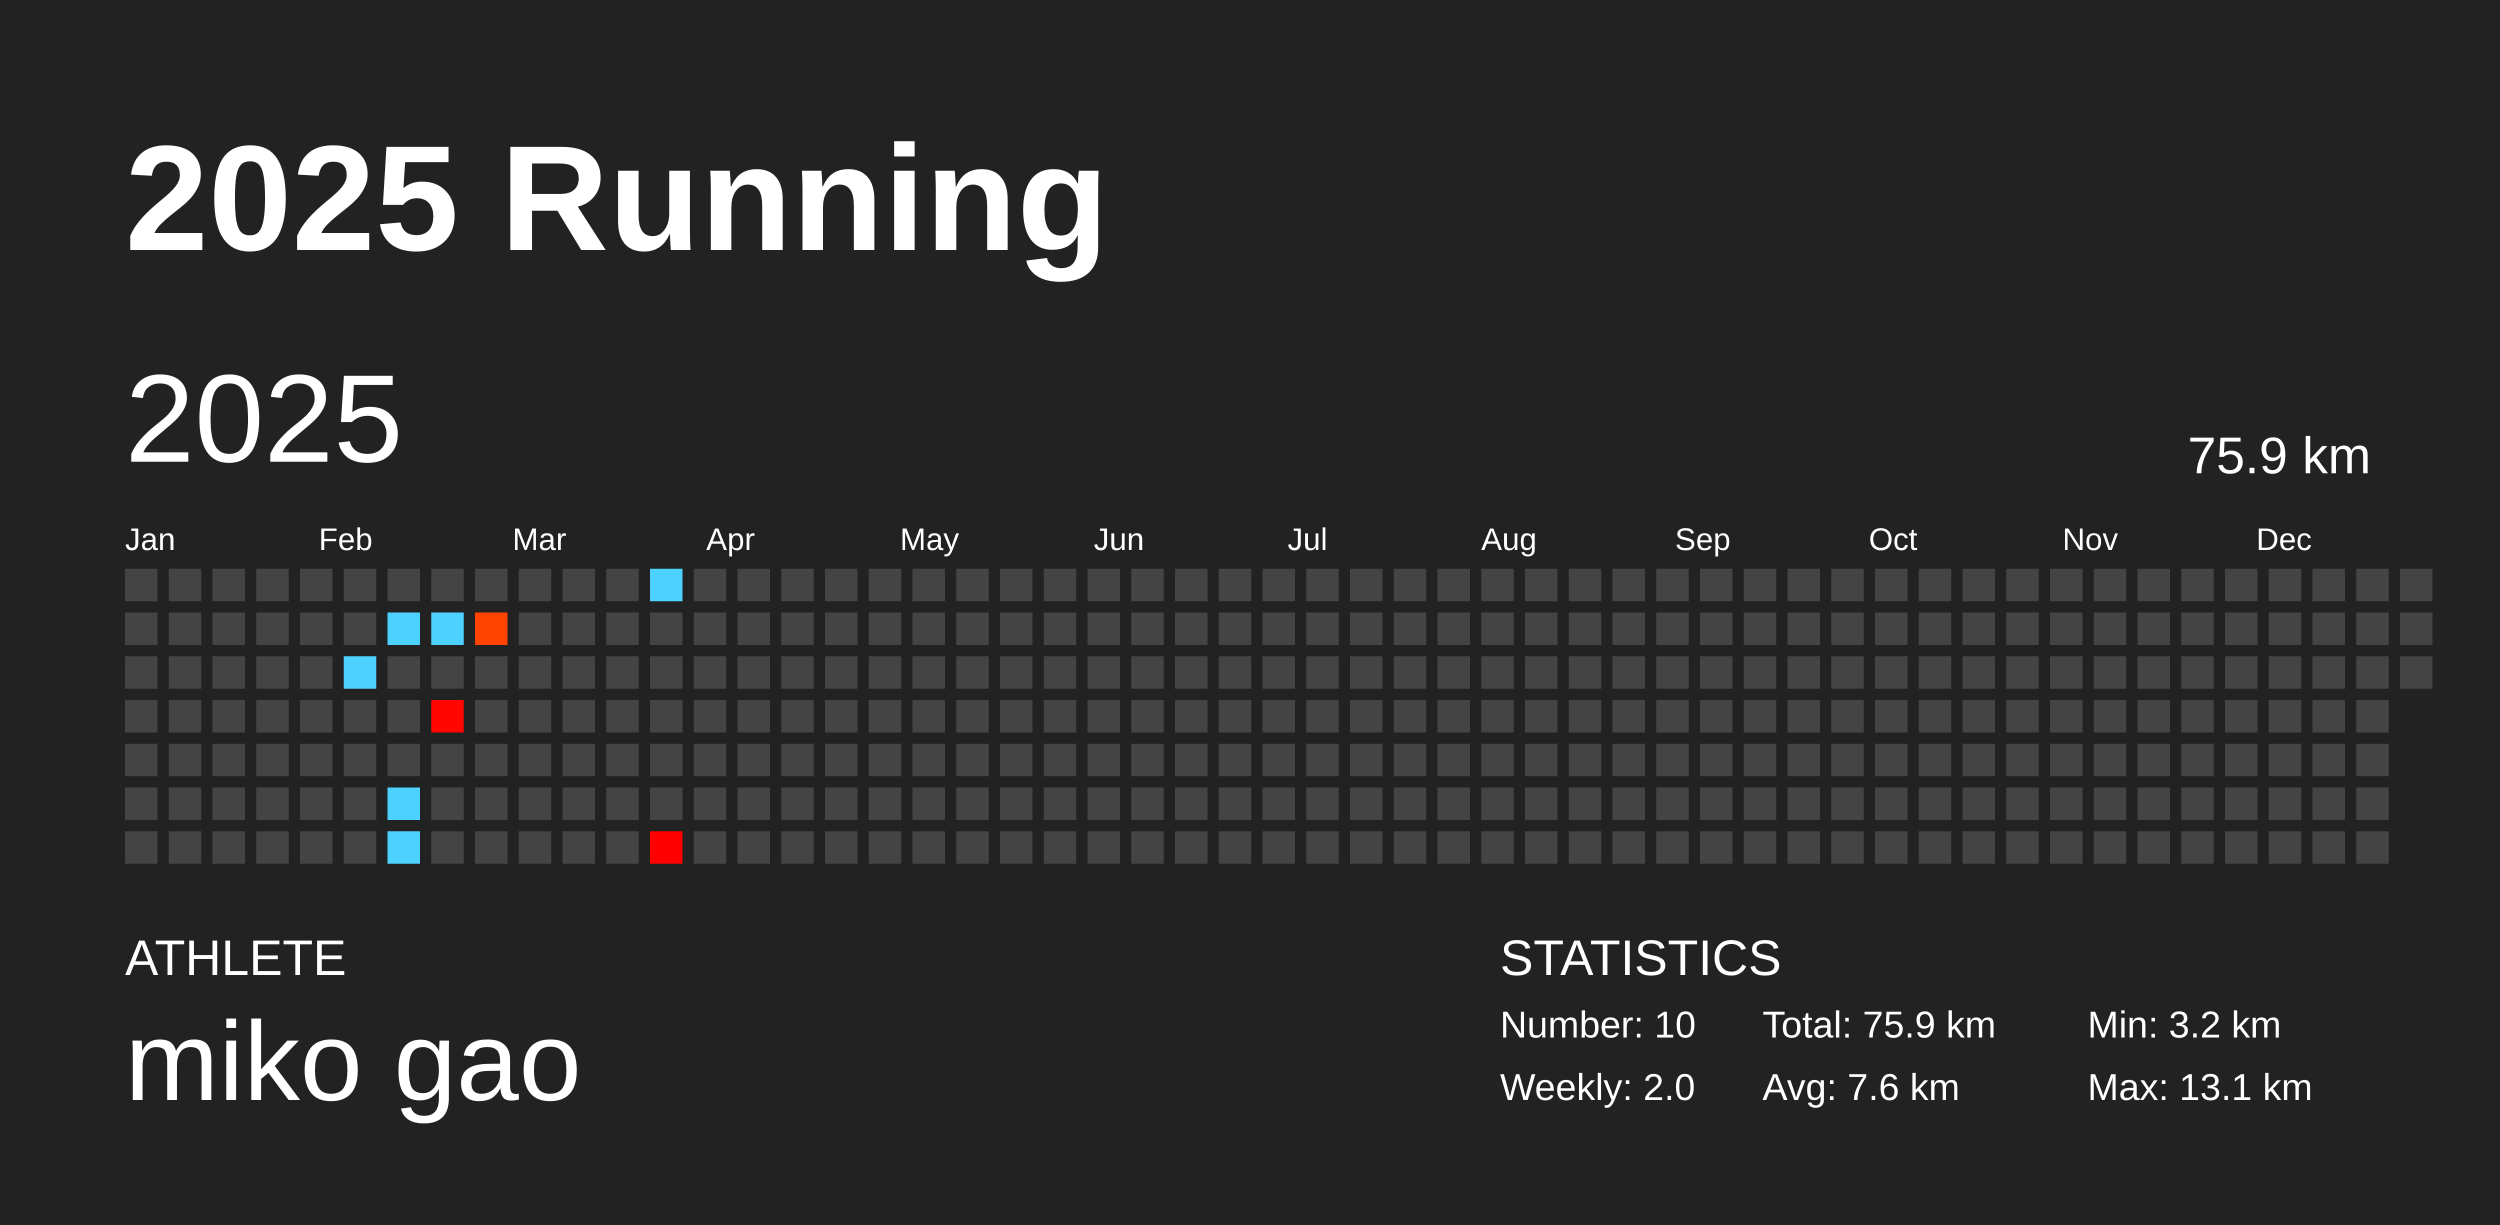
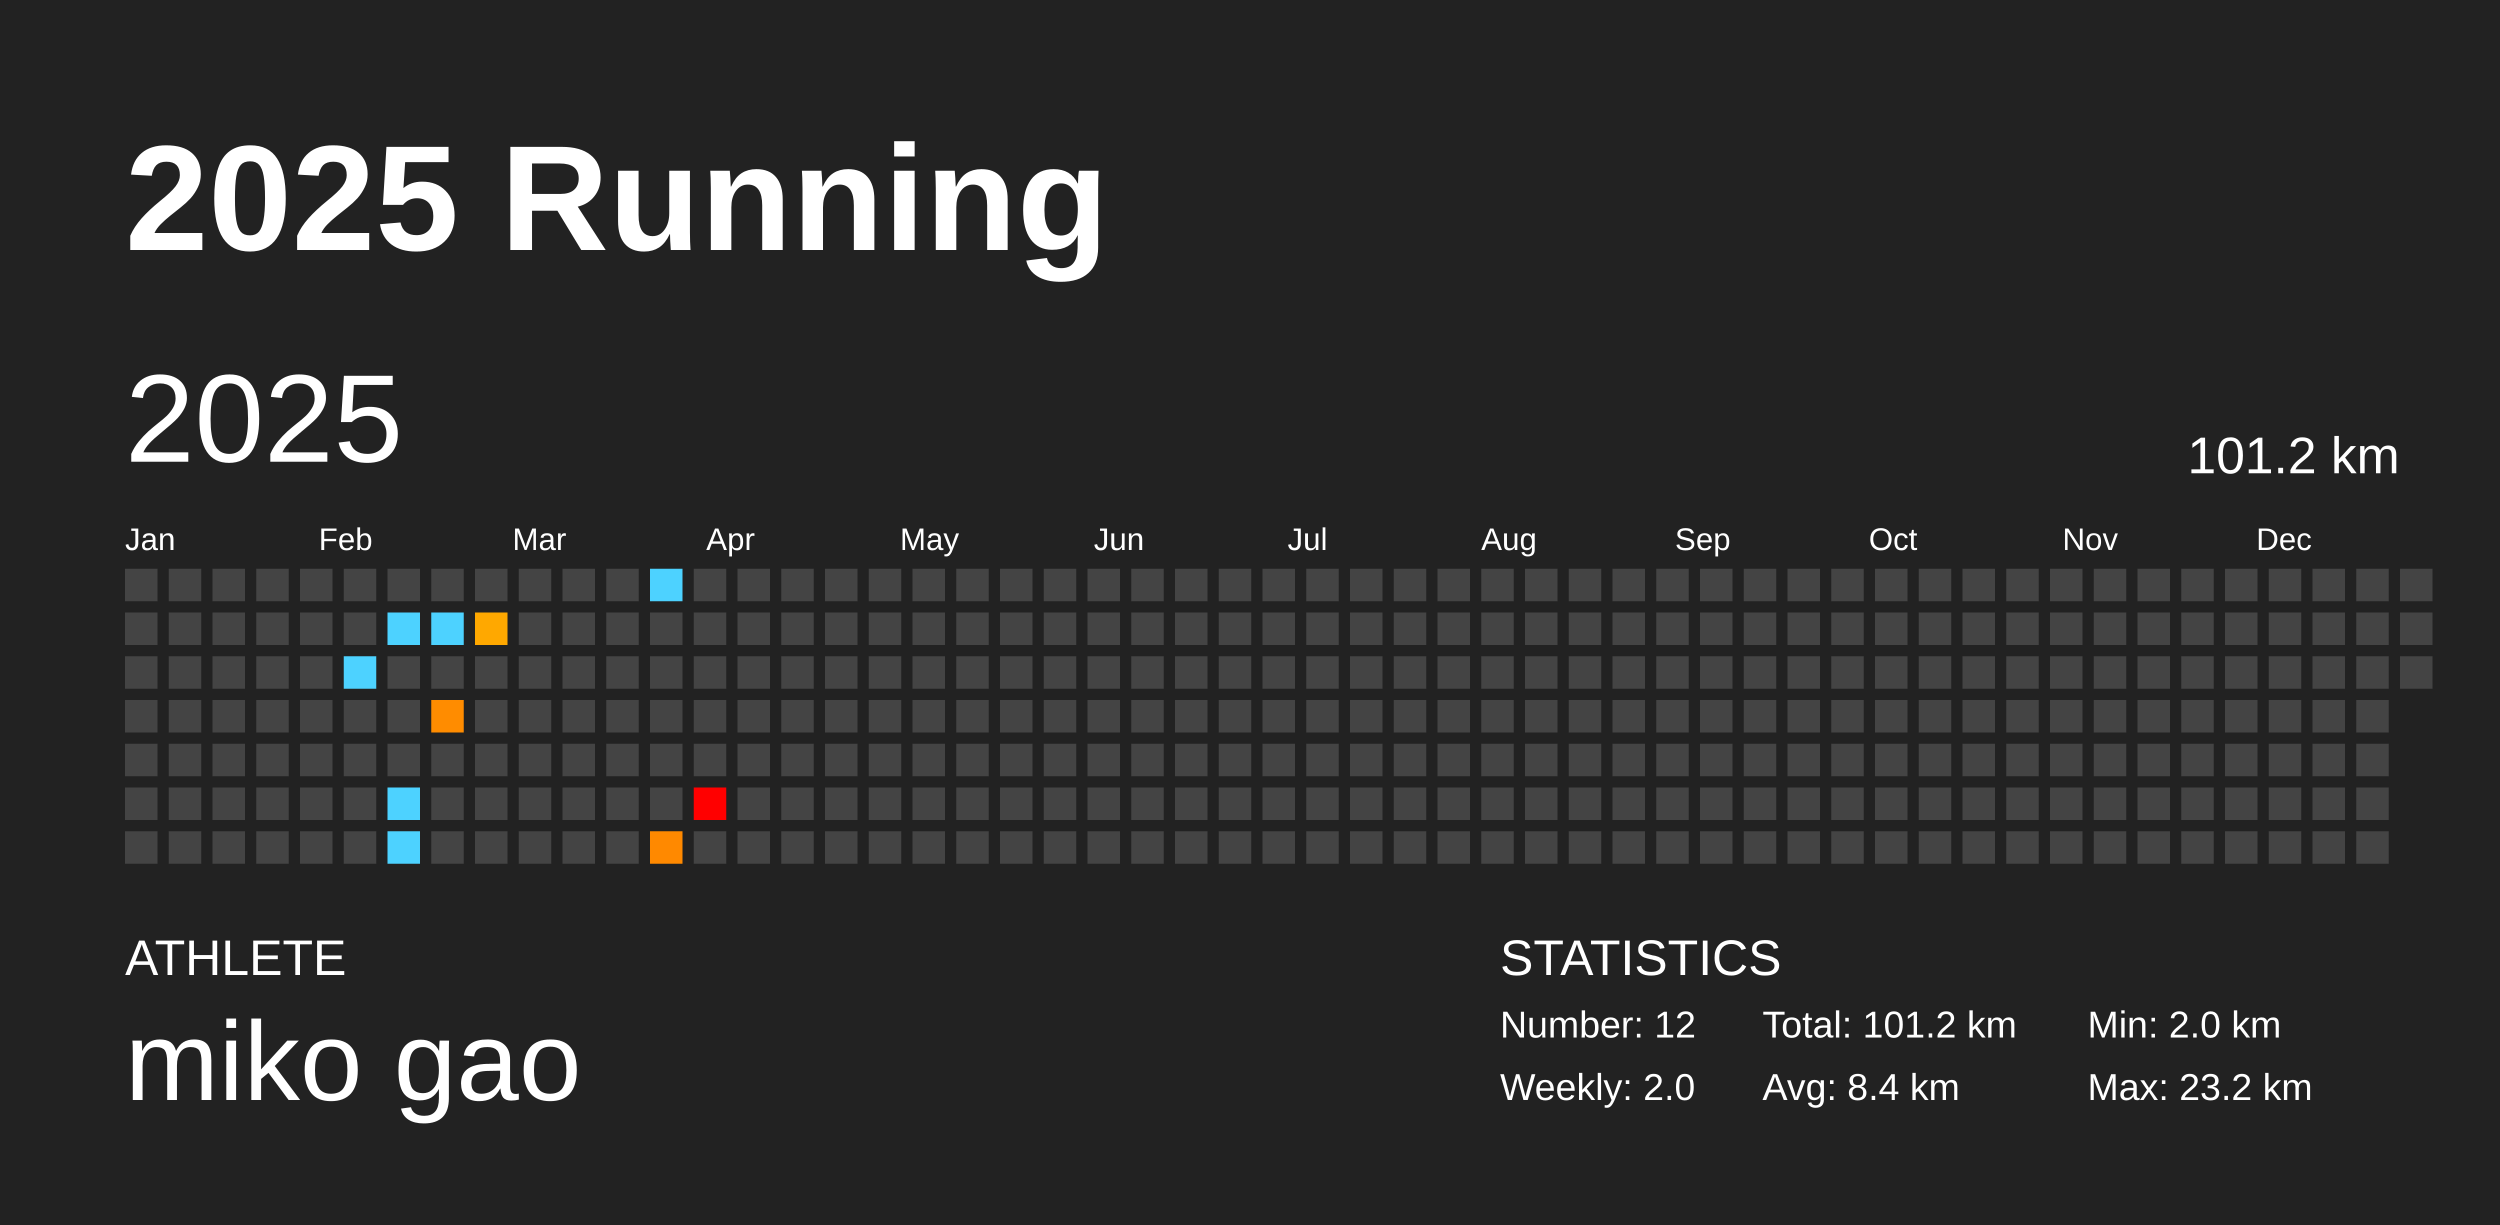
<svg xmlns="http://www.w3.org/2000/svg" baseProfile="full" height="98mm" version="1.1" viewBox="0,0,200,98" width="200mm">
  <defs />
  <rect fill="#222222" height="98" width="200" x="0" y="0" />
  <text fill="#FFFFFF" style="font-size:12px; font-family:Arial; font-weight:bold;" x="10" y="20">2025 Running</text>
  <text fill="#FFFFFF" style="font-size:4px; font-family:Arial" x="10" y="78">ATHLETE</text>
  <text fill="#FFFFFF" style="font-size:9px; font-family:Arial" x="10" y="88">miko gao</text>
  <text fill="#FFFFFF" style="font-size:4px; font-family:Arial" x="120" y="78">STATISTICS</text>
-   <text fill="#FFFFFF" style="font-size:3px; font-family:Arial" x="120" y="83">Number: 10</text>
+   <text fill="#FFFFFF" style="font-size:3px; font-family:Arial" x="120" y="83">Number: 12</text>
  <text fill="#FFFFFF" style="font-size:3px; font-family:Arial" x="120" y="88">Weekly: 2.0</text>
-   <text fill="#FFFFFF" style="font-size:3px; font-family:Arial" x="141" y="83">Total: 75.9 km</text>
-   <text fill="#FFFFFF" style="font-size:3px; font-family:Arial" x="141" y="88">Avg: 7.6 km</text>
-   <text fill="#FFFFFF" style="font-size:3px; font-family:Arial" x="167" y="83">Min: 3.2 km</text>
-   <text fill="#FFFFFF" style="font-size:3px; font-family:Arial" x="167" y="88">Max: 13.1 km</text>
+   <text fill="#FFFFFF" style="font-size:3px; font-family:Arial" x="141" y="83">Total: 101.2 km</text>
+   <text fill="#FFFFFF" style="font-size:3px; font-family:Arial" x="141" y="88">Avg: 8.4 km</text>
+   <text fill="#FFFFFF" style="font-size:3px; font-family:Arial" x="167" y="83">Min: 2.0 km</text>
+   <text fill="#FFFFFF" style="font-size:3px; font-family:Arial" x="167" y="88">Max: 23.2 km</text>
  <text dominant-baseline="hanging" fill="#FFFFFF" style="font-size:10.0px; font-family:Arial;" x="10" y="30">2025</text>
-   <text dominant-baseline="hanging" fill="#FFFFFF" style="font-size:4.125px; font-family:Arial;" x="175" y="35">75.9 km</text>
+   <text dominant-baseline="hanging" fill="#FFFFFF" style="font-size:4.125px; font-family:Arial;" x="175" y="35">101.2 km</text>
  <text fill="#FFFFFF" style="font-size:2.5px; font-family:Arial" x="10.0" y="44">Jan</text>
  <text fill="#FFFFFF" style="font-size:2.5px; font-family:Arial" x="25.5" y="44">Feb</text>
  <text fill="#FFFFFF" style="font-size:2.5px; font-family:Arial" x="41.0" y="44">Mar</text>
  <text fill="#FFFFFF" style="font-size:2.5px; font-family:Arial" x="56.5" y="44">Apr</text>
  <text fill="#FFFFFF" style="font-size:2.5px; font-family:Arial" x="72.0" y="44">May</text>
  <text fill="#FFFFFF" style="font-size:2.5px; font-family:Arial" x="87.5" y="44">Jun</text>
  <text fill="#FFFFFF" style="font-size:2.5px; font-family:Arial" x="103.0" y="44">Jul</text>
  <text fill="#FFFFFF" style="font-size:2.5px; font-family:Arial" x="118.5" y="44">Aug</text>
  <text fill="#FFFFFF" style="font-size:2.5px; font-family:Arial" x="134.0" y="44">Sep</text>
  <text fill="#FFFFFF" style="font-size:2.5px; font-family:Arial" x="149.5" y="44">Oct</text>
  <text fill="#FFFFFF" style="font-size:2.5px; font-family:Arial" x="165.0" y="44">Nov</text>
  <text fill="#FFFFFF" style="font-size:2.5px; font-family:Arial" x="180.5" y="44">Dec</text>
  <rect fill="#444444" height="2.6" width="2.6" x="10.0" y="45.5" />
  <rect fill="#444444" height="2.6" width="2.6" x="10.0" y="49.0" />
  <rect fill="#444444" height="2.6" width="2.6" x="10.0" y="52.5" />
  <rect fill="#444444" height="2.6" width="2.6" x="10.0" y="56.0" />
  <rect fill="#444444" height="2.6" width="2.6" x="10.0" y="59.5" />
  <rect fill="#444444" height="2.6" width="2.6" x="10.0" y="63.0" />
  <rect fill="#444444" height="2.6" width="2.6" x="10.0" y="66.5" />
  <rect fill="#444444" height="2.6" width="2.6" x="13.5" y="45.5" />
  <rect fill="#444444" height="2.6" width="2.6" x="13.5" y="49.0" />
  <rect fill="#444444" height="2.6" width="2.6" x="13.5" y="52.5" />
  <rect fill="#444444" height="2.6" width="2.6" x="13.5" y="56.0" />
  <rect fill="#444444" height="2.6" width="2.6" x="13.5" y="59.5" />
  <rect fill="#444444" height="2.6" width="2.6" x="13.5" y="63.0" />
  <rect fill="#444444" height="2.6" width="2.6" x="13.5" y="66.5" />
  <rect fill="#444444" height="2.6" width="2.6" x="17.0" y="45.5" />
  <rect fill="#444444" height="2.6" width="2.6" x="17.0" y="49.0" />
  <rect fill="#444444" height="2.6" width="2.6" x="17.0" y="52.5" />
  <rect fill="#444444" height="2.6" width="2.6" x="17.0" y="56.0" />
  <rect fill="#444444" height="2.6" width="2.6" x="17.0" y="59.5" />
  <rect fill="#444444" height="2.6" width="2.6" x="17.0" y="63.0" />
  <rect fill="#444444" height="2.6" width="2.6" x="17.0" y="66.5" />
  <rect fill="#444444" height="2.6" width="2.6" x="20.5" y="45.5" />
  <rect fill="#444444" height="2.6" width="2.6" x="20.5" y="49.0" />
  <rect fill="#444444" height="2.6" width="2.6" x="20.5" y="52.5" />
  <rect fill="#444444" height="2.6" width="2.6" x="20.5" y="56.0" />
  <rect fill="#444444" height="2.6" width="2.6" x="20.5" y="59.5" />
  <rect fill="#444444" height="2.6" width="2.6" x="20.5" y="63.0" />
  <rect fill="#444444" height="2.6" width="2.6" x="20.5" y="66.5" />
  <rect fill="#444444" height="2.6" width="2.6" x="24.0" y="45.5" />
  <rect fill="#444444" height="2.6" width="2.6" x="24.0" y="49.0" />
  <rect fill="#444444" height="2.6" width="2.6" x="24.0" y="52.5" />
  <rect fill="#444444" height="2.6" width="2.6" x="24.0" y="56.0" />
  <rect fill="#444444" height="2.6" width="2.6" x="24.0" y="59.5" />
  <rect fill="#444444" height="2.6" width="2.6" x="24.0" y="63.0" />
  <rect fill="#444444" height="2.6" width="2.6" x="24.0" y="66.5" />
  <rect fill="#444444" height="2.6" width="2.6" x="27.5" y="45.5" />
  <rect fill="#444444" height="2.6" width="2.6" x="27.5" y="49.0" />
  <rect fill="#4dd2ff" height="2.6" width="2.6" x="27.5" y="52.5" />
  <rect fill="#444444" height="2.6" width="2.6" x="27.5" y="56.0" />
  <rect fill="#444444" height="2.6" width="2.6" x="27.5" y="59.5" />
  <rect fill="#444444" height="2.6" width="2.6" x="27.5" y="63.0" />
  <rect fill="#444444" height="2.6" width="2.6" x="27.5" y="66.5" />
  <rect fill="#444444" height="2.6" width="2.6" x="31.0" y="45.5" />
  <rect fill="#4dd2ff" height="2.6" width="2.6" x="31.0" y="49.0" />
  <rect fill="#444444" height="2.6" width="2.6" x="31.0" y="52.5" />
  <rect fill="#444444" height="2.6" width="2.6" x="31.0" y="56.0" />
  <rect fill="#444444" height="2.6" width="2.6" x="31.0" y="59.5" />
  <rect fill="#4dd2ff" height="2.6" width="2.6" x="31.0" y="63.0" />
  <rect fill="#4dd2ff" height="2.6" width="2.6" x="31.0" y="66.5" />
  <rect fill="#444444" height="2.6" width="2.6" x="34.5" y="45.5" />
  <rect fill="#4dd2ff" height="2.6" width="2.6" x="34.5" y="49.0" />
  <rect fill="#444444" height="2.6" width="2.6" x="34.5" y="52.5" />
-   <rect fill="#ff0700" height="2.6" width="2.6" x="34.5" y="56.0" />
+   <rect fill="#ff8c00" height="2.6" width="2.6" x="34.5" y="56.0" />
  <rect fill="#444444" height="2.6" width="2.6" x="34.5" y="59.5" />
  <rect fill="#444444" height="2.6" width="2.6" x="34.5" y="63.0" />
  <rect fill="#444444" height="2.6" width="2.6" x="34.5" y="66.5" />
  <rect fill="#444444" height="2.6" width="2.6" x="38.0" y="45.5" />
-   <rect fill="#ff4300" height="2.6" width="2.6" x="38.0" y="49.0" />
+   <rect fill="#ffa800" height="2.6" width="2.6" x="38.0" y="49.0" />
  <rect fill="#444444" height="2.6" width="2.6" x="38.0" y="52.5" />
  <rect fill="#444444" height="2.6" width="2.6" x="38.0" y="56.0" />
  <rect fill="#444444" height="2.6" width="2.6" x="38.0" y="59.5" />
  <rect fill="#444444" height="2.6" width="2.6" x="38.0" y="63.0" />
  <rect fill="#444444" height="2.6" width="2.6" x="38.0" y="66.5" />
  <rect fill="#444444" height="2.6" width="2.6" x="41.5" y="45.5" />
  <rect fill="#444444" height="2.6" width="2.6" x="41.5" y="49.0" />
  <rect fill="#444444" height="2.6" width="2.6" x="41.5" y="52.5" />
  <rect fill="#444444" height="2.6" width="2.6" x="41.5" y="56.0" />
  <rect fill="#444444" height="2.6" width="2.6" x="41.5" y="59.5" />
  <rect fill="#444444" height="2.6" width="2.6" x="41.5" y="63.0" />
  <rect fill="#444444" height="2.6" width="2.6" x="41.5" y="66.5" />
  <rect fill="#444444" height="2.6" width="2.6" x="45.0" y="45.5" />
  <rect fill="#444444" height="2.6" width="2.6" x="45.0" y="49.0" />
  <rect fill="#444444" height="2.6" width="2.6" x="45.0" y="52.5" />
  <rect fill="#444444" height="2.6" width="2.6" x="45.0" y="56.0" />
  <rect fill="#444444" height="2.6" width="2.6" x="45.0" y="59.5" />
  <rect fill="#444444" height="2.6" width="2.6" x="45.0" y="63.0" />
  <rect fill="#444444" height="2.6" width="2.6" x="45.0" y="66.5" />
  <rect fill="#444444" height="2.6" width="2.6" x="48.5" y="45.5" />
  <rect fill="#444444" height="2.6" width="2.6" x="48.5" y="49.0" />
  <rect fill="#444444" height="2.6" width="2.6" x="48.5" y="52.5" />
  <rect fill="#444444" height="2.6" width="2.6" x="48.5" y="56.0" />
  <rect fill="#444444" height="2.6" width="2.6" x="48.5" y="59.5" />
  <rect fill="#444444" height="2.6" width="2.6" x="48.5" y="63.0" />
  <rect fill="#444444" height="2.6" width="2.6" x="48.5" y="66.5" />
  <rect fill="#4dd2ff" height="2.6" width="2.6" x="52.0" y="45.5" />
  <rect fill="#444444" height="2.6" width="2.6" x="52.0" y="49.0" />
  <rect fill="#444444" height="2.6" width="2.6" x="52.0" y="52.5" />
  <rect fill="#444444" height="2.6" width="2.6" x="52.0" y="56.0" />
  <rect fill="#444444" height="2.6" width="2.6" x="52.0" y="59.5" />
  <rect fill="#444444" height="2.6" width="2.6" x="52.0" y="63.0" />
-   <rect fill="#ff0000" height="2.6" width="2.6" x="52.0" y="66.5" />
+   <rect fill="#ff8900" height="2.6" width="2.6" x="52.0" y="66.5" />
  <rect fill="#444444" height="2.6" width="2.6" x="55.5" y="45.5" />
  <rect fill="#444444" height="2.6" width="2.6" x="55.5" y="49.0" />
  <rect fill="#444444" height="2.6" width="2.6" x="55.5" y="52.5" />
  <rect fill="#444444" height="2.6" width="2.6" x="55.5" y="56.0" />
  <rect fill="#444444" height="2.6" width="2.6" x="55.5" y="59.5" />
-   <rect fill="#444444" height="2.6" width="2.6" x="55.5" y="63.0" />
+   <rect fill="red" height="2.6" width="2.6" x="55.5" y="63.0" />
  <rect fill="#444444" height="2.6" width="2.6" x="55.5" y="66.5" />
  <rect fill="#444444" height="2.6" width="2.6" x="59.0" y="45.5" />
  <rect fill="#444444" height="2.6" width="2.6" x="59.0" y="49.0" />
  <rect fill="#444444" height="2.6" width="2.6" x="59.0" y="52.5" />
  <rect fill="#444444" height="2.6" width="2.6" x="59.0" y="56.0" />
  <rect fill="#444444" height="2.6" width="2.6" x="59.0" y="59.5" />
  <rect fill="#444444" height="2.6" width="2.6" x="59.0" y="63.0" />
  <rect fill="#444444" height="2.6" width="2.6" x="59.0" y="66.5" />
  <rect fill="#444444" height="2.6" width="2.6" x="62.5" y="45.5" />
  <rect fill="#444444" height="2.6" width="2.6" x="62.5" y="49.0" />
  <rect fill="#444444" height="2.6" width="2.6" x="62.5" y="52.5" />
  <rect fill="#444444" height="2.6" width="2.6" x="62.5" y="56.0" />
  <rect fill="#444444" height="2.6" width="2.6" x="62.5" y="59.5" />
  <rect fill="#444444" height="2.6" width="2.6" x="62.5" y="63.0" />
  <rect fill="#444444" height="2.6" width="2.6" x="62.5" y="66.5" />
  <rect fill="#444444" height="2.6" width="2.6" x="66.0" y="45.5" />
  <rect fill="#444444" height="2.6" width="2.6" x="66.0" y="49.0" />
  <rect fill="#444444" height="2.6" width="2.6" x="66.0" y="52.5" />
  <rect fill="#444444" height="2.6" width="2.6" x="66.0" y="56.0" />
  <rect fill="#444444" height="2.6" width="2.6" x="66.0" y="59.5" />
  <rect fill="#444444" height="2.6" width="2.6" x="66.0" y="63.0" />
  <rect fill="#444444" height="2.6" width="2.6" x="66.0" y="66.5" />
  <rect fill="#444444" height="2.6" width="2.6" x="69.5" y="45.5" />
  <rect fill="#444444" height="2.6" width="2.6" x="69.5" y="49.0" />
  <rect fill="#444444" height="2.6" width="2.6" x="69.5" y="52.5" />
  <rect fill="#444444" height="2.6" width="2.6" x="69.5" y="56.0" />
  <rect fill="#444444" height="2.6" width="2.6" x="69.5" y="59.5" />
  <rect fill="#444444" height="2.6" width="2.6" x="69.5" y="63.0" />
  <rect fill="#444444" height="2.6" width="2.6" x="69.5" y="66.5" />
  <rect fill="#444444" height="2.6" width="2.6" x="73.0" y="45.5" />
  <rect fill="#444444" height="2.6" width="2.6" x="73.0" y="49.0" />
  <rect fill="#444444" height="2.6" width="2.6" x="73.0" y="52.5" />
  <rect fill="#444444" height="2.6" width="2.6" x="73.0" y="56.0" />
  <rect fill="#444444" height="2.6" width="2.6" x="73.0" y="59.5" />
  <rect fill="#444444" height="2.6" width="2.6" x="73.0" y="63.0" />
  <rect fill="#444444" height="2.6" width="2.6" x="73.0" y="66.5" />
  <rect fill="#444444" height="2.6" width="2.6" x="76.5" y="45.5" />
  <rect fill="#444444" height="2.6" width="2.6" x="76.5" y="49.0" />
  <rect fill="#444444" height="2.6" width="2.6" x="76.5" y="52.5" />
  <rect fill="#444444" height="2.6" width="2.6" x="76.5" y="56.0" />
  <rect fill="#444444" height="2.6" width="2.6" x="76.5" y="59.5" />
  <rect fill="#444444" height="2.6" width="2.6" x="76.5" y="63.0" />
  <rect fill="#444444" height="2.6" width="2.6" x="76.5" y="66.5" />
  <rect fill="#444444" height="2.6" width="2.6" x="80.0" y="45.5" />
  <rect fill="#444444" height="2.6" width="2.6" x="80.0" y="49.0" />
  <rect fill="#444444" height="2.6" width="2.6" x="80.0" y="52.5" />
  <rect fill="#444444" height="2.6" width="2.6" x="80.0" y="56.0" />
  <rect fill="#444444" height="2.6" width="2.6" x="80.0" y="59.5" />
  <rect fill="#444444" height="2.6" width="2.6" x="80.0" y="63.0" />
  <rect fill="#444444" height="2.6" width="2.6" x="80.0" y="66.5" />
  <rect fill="#444444" height="2.6" width="2.6" x="83.5" y="45.5" />
  <rect fill="#444444" height="2.6" width="2.6" x="83.5" y="49.0" />
  <rect fill="#444444" height="2.6" width="2.6" x="83.5" y="52.5" />
  <rect fill="#444444" height="2.6" width="2.6" x="83.5" y="56.0" />
  <rect fill="#444444" height="2.6" width="2.6" x="83.5" y="59.5" />
  <rect fill="#444444" height="2.6" width="2.6" x="83.5" y="63.0" />
  <rect fill="#444444" height="2.6" width="2.6" x="83.5" y="66.5" />
  <rect fill="#444444" height="2.6" width="2.6" x="87.0" y="45.5" />
  <rect fill="#444444" height="2.6" width="2.6" x="87.0" y="49.0" />
  <rect fill="#444444" height="2.6" width="2.6" x="87.0" y="52.5" />
  <rect fill="#444444" height="2.6" width="2.6" x="87.0" y="56.0" />
  <rect fill="#444444" height="2.6" width="2.6" x="87.0" y="59.5" />
  <rect fill="#444444" height="2.6" width="2.6" x="87.0" y="63.0" />
  <rect fill="#444444" height="2.6" width="2.6" x="87.0" y="66.5" />
  <rect fill="#444444" height="2.6" width="2.6" x="90.5" y="45.5" />
  <rect fill="#444444" height="2.6" width="2.6" x="90.5" y="49.0" />
  <rect fill="#444444" height="2.6" width="2.6" x="90.5" y="52.5" />
  <rect fill="#444444" height="2.6" width="2.6" x="90.5" y="56.0" />
  <rect fill="#444444" height="2.6" width="2.6" x="90.5" y="59.5" />
  <rect fill="#444444" height="2.6" width="2.6" x="90.5" y="63.0" />
  <rect fill="#444444" height="2.6" width="2.6" x="90.5" y="66.5" />
  <rect fill="#444444" height="2.6" width="2.6" x="94.0" y="45.5" />
  <rect fill="#444444" height="2.6" width="2.6" x="94.0" y="49.0" />
  <rect fill="#444444" height="2.6" width="2.6" x="94.0" y="52.5" />
  <rect fill="#444444" height="2.6" width="2.6" x="94.0" y="56.0" />
  <rect fill="#444444" height="2.6" width="2.6" x="94.0" y="59.5" />
  <rect fill="#444444" height="2.6" width="2.6" x="94.0" y="63.0" />
  <rect fill="#444444" height="2.6" width="2.6" x="94.0" y="66.5" />
  <rect fill="#444444" height="2.6" width="2.6" x="97.5" y="45.5" />
  <rect fill="#444444" height="2.6" width="2.6" x="97.5" y="49.0" />
  <rect fill="#444444" height="2.6" width="2.6" x="97.5" y="52.5" />
  <rect fill="#444444" height="2.6" width="2.6" x="97.5" y="56.0" />
  <rect fill="#444444" height="2.6" width="2.6" x="97.5" y="59.5" />
  <rect fill="#444444" height="2.6" width="2.6" x="97.5" y="63.0" />
  <rect fill="#444444" height="2.6" width="2.6" x="97.5" y="66.5" />
  <rect fill="#444444" height="2.6" width="2.6" x="101.0" y="45.5" />
  <rect fill="#444444" height="2.6" width="2.6" x="101.0" y="49.0" />
  <rect fill="#444444" height="2.6" width="2.6" x="101.0" y="52.5" />
  <rect fill="#444444" height="2.6" width="2.6" x="101.0" y="56.0" />
  <rect fill="#444444" height="2.6" width="2.6" x="101.0" y="59.5" />
  <rect fill="#444444" height="2.6" width="2.6" x="101.0" y="63.0" />
  <rect fill="#444444" height="2.6" width="2.6" x="101.0" y="66.5" />
  <rect fill="#444444" height="2.6" width="2.6" x="104.5" y="45.5" />
  <rect fill="#444444" height="2.6" width="2.6" x="104.5" y="49.0" />
  <rect fill="#444444" height="2.6" width="2.6" x="104.5" y="52.5" />
  <rect fill="#444444" height="2.6" width="2.6" x="104.5" y="56.0" />
  <rect fill="#444444" height="2.6" width="2.6" x="104.5" y="59.5" />
  <rect fill="#444444" height="2.6" width="2.6" x="104.5" y="63.0" />
  <rect fill="#444444" height="2.6" width="2.6" x="104.5" y="66.5" />
  <rect fill="#444444" height="2.6" width="2.6" x="108.0" y="45.5" />
  <rect fill="#444444" height="2.6" width="2.6" x="108.0" y="49.0" />
  <rect fill="#444444" height="2.6" width="2.6" x="108.0" y="52.5" />
  <rect fill="#444444" height="2.6" width="2.6" x="108.0" y="56.0" />
  <rect fill="#444444" height="2.6" width="2.6" x="108.0" y="59.5" />
  <rect fill="#444444" height="2.6" width="2.6" x="108.0" y="63.0" />
  <rect fill="#444444" height="2.6" width="2.6" x="108.0" y="66.5" />
  <rect fill="#444444" height="2.6" width="2.6" x="111.5" y="45.5" />
  <rect fill="#444444" height="2.6" width="2.6" x="111.5" y="49.0" />
  <rect fill="#444444" height="2.6" width="2.6" x="111.5" y="52.5" />
  <rect fill="#444444" height="2.6" width="2.6" x="111.5" y="56.0" />
  <rect fill="#444444" height="2.6" width="2.6" x="111.5" y="59.5" />
  <rect fill="#444444" height="2.6" width="2.6" x="111.5" y="63.0" />
  <rect fill="#444444" height="2.6" width="2.6" x="111.5" y="66.5" />
  <rect fill="#444444" height="2.6" width="2.6" x="115.0" y="45.5" />
  <rect fill="#444444" height="2.6" width="2.6" x="115.0" y="49.0" />
  <rect fill="#444444" height="2.6" width="2.6" x="115.0" y="52.5" />
  <rect fill="#444444" height="2.6" width="2.6" x="115.0" y="56.0" />
  <rect fill="#444444" height="2.6" width="2.6" x="115.0" y="59.5" />
  <rect fill="#444444" height="2.6" width="2.6" x="115.0" y="63.0" />
  <rect fill="#444444" height="2.6" width="2.6" x="115.0" y="66.5" />
  <rect fill="#444444" height="2.6" width="2.6" x="118.5" y="45.5" />
  <rect fill="#444444" height="2.6" width="2.6" x="118.5" y="49.0" />
  <rect fill="#444444" height="2.6" width="2.6" x="118.5" y="52.5" />
  <rect fill="#444444" height="2.6" width="2.6" x="118.5" y="56.0" />
  <rect fill="#444444" height="2.6" width="2.6" x="118.5" y="59.5" />
  <rect fill="#444444" height="2.6" width="2.6" x="118.5" y="63.0" />
  <rect fill="#444444" height="2.6" width="2.6" x="118.5" y="66.5" />
  <rect fill="#444444" height="2.6" width="2.6" x="122.0" y="45.5" />
  <rect fill="#444444" height="2.6" width="2.6" x="122.0" y="49.0" />
  <rect fill="#444444" height="2.6" width="2.6" x="122.0" y="52.5" />
  <rect fill="#444444" height="2.6" width="2.6" x="122.0" y="56.0" />
  <rect fill="#444444" height="2.6" width="2.6" x="122.0" y="59.5" />
  <rect fill="#444444" height="2.6" width="2.6" x="122.0" y="63.0" />
  <rect fill="#444444" height="2.6" width="2.6" x="122.0" y="66.5" />
  <rect fill="#444444" height="2.6" width="2.6" x="125.5" y="45.5" />
  <rect fill="#444444" height="2.6" width="2.6" x="125.5" y="49.0" />
  <rect fill="#444444" height="2.6" width="2.6" x="125.5" y="52.5" />
  <rect fill="#444444" height="2.6" width="2.6" x="125.5" y="56.0" />
  <rect fill="#444444" height="2.6" width="2.6" x="125.5" y="59.5" />
  <rect fill="#444444" height="2.6" width="2.6" x="125.5" y="63.0" />
  <rect fill="#444444" height="2.6" width="2.6" x="125.5" y="66.5" />
  <rect fill="#444444" height="2.6" width="2.6" x="129.0" y="45.5" />
  <rect fill="#444444" height="2.6" width="2.6" x="129.0" y="49.0" />
  <rect fill="#444444" height="2.6" width="2.6" x="129.0" y="52.5" />
  <rect fill="#444444" height="2.6" width="2.6" x="129.0" y="56.0" />
  <rect fill="#444444" height="2.6" width="2.6" x="129.0" y="59.5" />
  <rect fill="#444444" height="2.6" width="2.6" x="129.0" y="63.0" />
  <rect fill="#444444" height="2.6" width="2.6" x="129.0" y="66.5" />
  <rect fill="#444444" height="2.6" width="2.6" x="132.5" y="45.5" />
  <rect fill="#444444" height="2.6" width="2.6" x="132.5" y="49.0" />
  <rect fill="#444444" height="2.6" width="2.6" x="132.5" y="52.5" />
  <rect fill="#444444" height="2.6" width="2.6" x="132.5" y="56.0" />
  <rect fill="#444444" height="2.6" width="2.6" x="132.5" y="59.5" />
  <rect fill="#444444" height="2.6" width="2.6" x="132.5" y="63.0" />
  <rect fill="#444444" height="2.6" width="2.6" x="132.5" y="66.5" />
  <rect fill="#444444" height="2.6" width="2.6" x="136.0" y="45.5" />
  <rect fill="#444444" height="2.6" width="2.6" x="136.0" y="49.0" />
  <rect fill="#444444" height="2.6" width="2.6" x="136.0" y="52.5" />
  <rect fill="#444444" height="2.6" width="2.6" x="136.0" y="56.0" />
  <rect fill="#444444" height="2.6" width="2.6" x="136.0" y="59.5" />
  <rect fill="#444444" height="2.6" width="2.6" x="136.0" y="63.0" />
  <rect fill="#444444" height="2.6" width="2.6" x="136.0" y="66.5" />
  <rect fill="#444444" height="2.6" width="2.6" x="139.5" y="45.5" />
  <rect fill="#444444" height="2.6" width="2.6" x="139.5" y="49.0" />
  <rect fill="#444444" height="2.6" width="2.6" x="139.5" y="52.5" />
  <rect fill="#444444" height="2.6" width="2.6" x="139.5" y="56.0" />
  <rect fill="#444444" height="2.6" width="2.6" x="139.5" y="59.5" />
  <rect fill="#444444" height="2.6" width="2.6" x="139.5" y="63.0" />
  <rect fill="#444444" height="2.6" width="2.6" x="139.5" y="66.5" />
  <rect fill="#444444" height="2.6" width="2.6" x="143.0" y="45.5" />
  <rect fill="#444444" height="2.6" width="2.6" x="143.0" y="49.0" />
  <rect fill="#444444" height="2.6" width="2.6" x="143.0" y="52.5" />
  <rect fill="#444444" height="2.6" width="2.6" x="143.0" y="56.0" />
  <rect fill="#444444" height="2.6" width="2.6" x="143.0" y="59.5" />
  <rect fill="#444444" height="2.6" width="2.6" x="143.0" y="63.0" />
  <rect fill="#444444" height="2.6" width="2.6" x="143.0" y="66.5" />
  <rect fill="#444444" height="2.6" width="2.6" x="146.5" y="45.5" />
  <rect fill="#444444" height="2.6" width="2.6" x="146.5" y="49.0" />
  <rect fill="#444444" height="2.6" width="2.6" x="146.5" y="52.5" />
  <rect fill="#444444" height="2.6" width="2.6" x="146.5" y="56.0" />
  <rect fill="#444444" height="2.6" width="2.6" x="146.5" y="59.5" />
  <rect fill="#444444" height="2.6" width="2.6" x="146.5" y="63.0" />
  <rect fill="#444444" height="2.6" width="2.6" x="146.5" y="66.5" />
  <rect fill="#444444" height="2.6" width="2.6" x="150.0" y="45.5" />
  <rect fill="#444444" height="2.6" width="2.6" x="150.0" y="49.0" />
  <rect fill="#444444" height="2.6" width="2.6" x="150.0" y="52.5" />
  <rect fill="#444444" height="2.6" width="2.6" x="150.0" y="56.0" />
  <rect fill="#444444" height="2.6" width="2.6" x="150.0" y="59.5" />
  <rect fill="#444444" height="2.6" width="2.6" x="150.0" y="63.0" />
  <rect fill="#444444" height="2.6" width="2.6" x="150.0" y="66.5" />
  <rect fill="#444444" height="2.6" width="2.6" x="153.5" y="45.5" />
  <rect fill="#444444" height="2.6" width="2.6" x="153.5" y="49.0" />
  <rect fill="#444444" height="2.6" width="2.6" x="153.5" y="52.5" />
  <rect fill="#444444" height="2.6" width="2.6" x="153.5" y="56.0" />
  <rect fill="#444444" height="2.6" width="2.6" x="153.5" y="59.5" />
  <rect fill="#444444" height="2.6" width="2.6" x="153.5" y="63.0" />
  <rect fill="#444444" height="2.6" width="2.6" x="153.5" y="66.5" />
  <rect fill="#444444" height="2.6" width="2.6" x="157.0" y="45.5" />
  <rect fill="#444444" height="2.6" width="2.6" x="157.0" y="49.0" />
  <rect fill="#444444" height="2.6" width="2.6" x="157.0" y="52.5" />
  <rect fill="#444444" height="2.6" width="2.6" x="157.0" y="56.0" />
  <rect fill="#444444" height="2.6" width="2.6" x="157.0" y="59.5" />
  <rect fill="#444444" height="2.6" width="2.6" x="157.0" y="63.0" />
  <rect fill="#444444" height="2.6" width="2.6" x="157.0" y="66.5" />
  <rect fill="#444444" height="2.6" width="2.6" x="160.5" y="45.5" />
  <rect fill="#444444" height="2.6" width="2.6" x="160.5" y="49.0" />
  <rect fill="#444444" height="2.6" width="2.6" x="160.5" y="52.5" />
  <rect fill="#444444" height="2.6" width="2.6" x="160.5" y="56.0" />
  <rect fill="#444444" height="2.6" width="2.6" x="160.5" y="59.5" />
  <rect fill="#444444" height="2.6" width="2.6" x="160.5" y="63.0" />
  <rect fill="#444444" height="2.6" width="2.6" x="160.5" y="66.5" />
  <rect fill="#444444" height="2.6" width="2.6" x="164.0" y="45.5" />
  <rect fill="#444444" height="2.6" width="2.6" x="164.0" y="49.0" />
  <rect fill="#444444" height="2.6" width="2.6" x="164.0" y="52.5" />
  <rect fill="#444444" height="2.6" width="2.6" x="164.0" y="56.0" />
  <rect fill="#444444" height="2.6" width="2.6" x="164.0" y="59.5" />
  <rect fill="#444444" height="2.6" width="2.6" x="164.0" y="63.0" />
  <rect fill="#444444" height="2.6" width="2.6" x="164.0" y="66.5" />
  <rect fill="#444444" height="2.6" width="2.6" x="167.5" y="45.5" />
  <rect fill="#444444" height="2.6" width="2.6" x="167.5" y="49.0" />
  <rect fill="#444444" height="2.6" width="2.6" x="167.5" y="52.5" />
  <rect fill="#444444" height="2.6" width="2.6" x="167.5" y="56.0" />
  <rect fill="#444444" height="2.6" width="2.6" x="167.5" y="59.5" />
  <rect fill="#444444" height="2.6" width="2.6" x="167.5" y="63.0" />
  <rect fill="#444444" height="2.6" width="2.6" x="167.5" y="66.5" />
  <rect fill="#444444" height="2.6" width="2.6" x="171.0" y="45.5" />
  <rect fill="#444444" height="2.6" width="2.6" x="171.0" y="49.0" />
  <rect fill="#444444" height="2.6" width="2.6" x="171.0" y="52.5" />
  <rect fill="#444444" height="2.6" width="2.6" x="171.0" y="56.0" />
  <rect fill="#444444" height="2.6" width="2.6" x="171.0" y="59.5" />
  <rect fill="#444444" height="2.6" width="2.6" x="171.0" y="63.0" />
  <rect fill="#444444" height="2.6" width="2.6" x="171.0" y="66.5" />
  <rect fill="#444444" height="2.6" width="2.6" x="174.5" y="45.5" />
  <rect fill="#444444" height="2.6" width="2.6" x="174.5" y="49.0" />
  <rect fill="#444444" height="2.6" width="2.6" x="174.5" y="52.5" />
  <rect fill="#444444" height="2.6" width="2.6" x="174.5" y="56.0" />
  <rect fill="#444444" height="2.6" width="2.6" x="174.5" y="59.5" />
  <rect fill="#444444" height="2.6" width="2.6" x="174.5" y="63.0" />
  <rect fill="#444444" height="2.6" width="2.6" x="174.5" y="66.5" />
  <rect fill="#444444" height="2.6" width="2.6" x="178.0" y="45.5" />
  <rect fill="#444444" height="2.6" width="2.6" x="178.0" y="49.0" />
  <rect fill="#444444" height="2.6" width="2.6" x="178.0" y="52.5" />
  <rect fill="#444444" height="2.6" width="2.6" x="178.0" y="56.0" />
  <rect fill="#444444" height="2.6" width="2.6" x="178.0" y="59.5" />
  <rect fill="#444444" height="2.6" width="2.6" x="178.0" y="63.0" />
  <rect fill="#444444" height="2.6" width="2.6" x="178.0" y="66.5" />
  <rect fill="#444444" height="2.6" width="2.6" x="181.5" y="45.5" />
  <rect fill="#444444" height="2.6" width="2.6" x="181.5" y="49.0" />
  <rect fill="#444444" height="2.6" width="2.6" x="181.5" y="52.5" />
  <rect fill="#444444" height="2.6" width="2.6" x="181.5" y="56.0" />
  <rect fill="#444444" height="2.6" width="2.6" x="181.5" y="59.5" />
  <rect fill="#444444" height="2.6" width="2.6" x="181.5" y="63.0" />
  <rect fill="#444444" height="2.6" width="2.6" x="181.5" y="66.5" />
  <rect fill="#444444" height="2.6" width="2.6" x="185.0" y="45.5" />
  <rect fill="#444444" height="2.6" width="2.6" x="185.0" y="49.0" />
  <rect fill="#444444" height="2.6" width="2.6" x="185.0" y="52.5" />
  <rect fill="#444444" height="2.6" width="2.6" x="185.0" y="56.0" />
  <rect fill="#444444" height="2.6" width="2.6" x="185.0" y="59.5" />
  <rect fill="#444444" height="2.6" width="2.6" x="185.0" y="63.0" />
  <rect fill="#444444" height="2.6" width="2.6" x="185.0" y="66.5" />
  <rect fill="#444444" height="2.6" width="2.6" x="188.5" y="45.5" />
  <rect fill="#444444" height="2.6" width="2.6" x="188.5" y="49.0" />
  <rect fill="#444444" height="2.6" width="2.6" x="188.5" y="52.5" />
  <rect fill="#444444" height="2.6" width="2.6" x="188.5" y="56.0" />
  <rect fill="#444444" height="2.6" width="2.6" x="188.5" y="59.5" />
  <rect fill="#444444" height="2.6" width="2.6" x="188.5" y="63.0" />
  <rect fill="#444444" height="2.6" width="2.6" x="188.5" y="66.5" />
  <rect fill="#444444" height="2.6" width="2.6" x="192.0" y="45.5" />
  <rect fill="#444444" height="2.6" width="2.6" x="192.0" y="49.0" />
  <rect fill="#444444" height="2.6" width="2.6" x="192.0" y="52.5" />
</svg>
